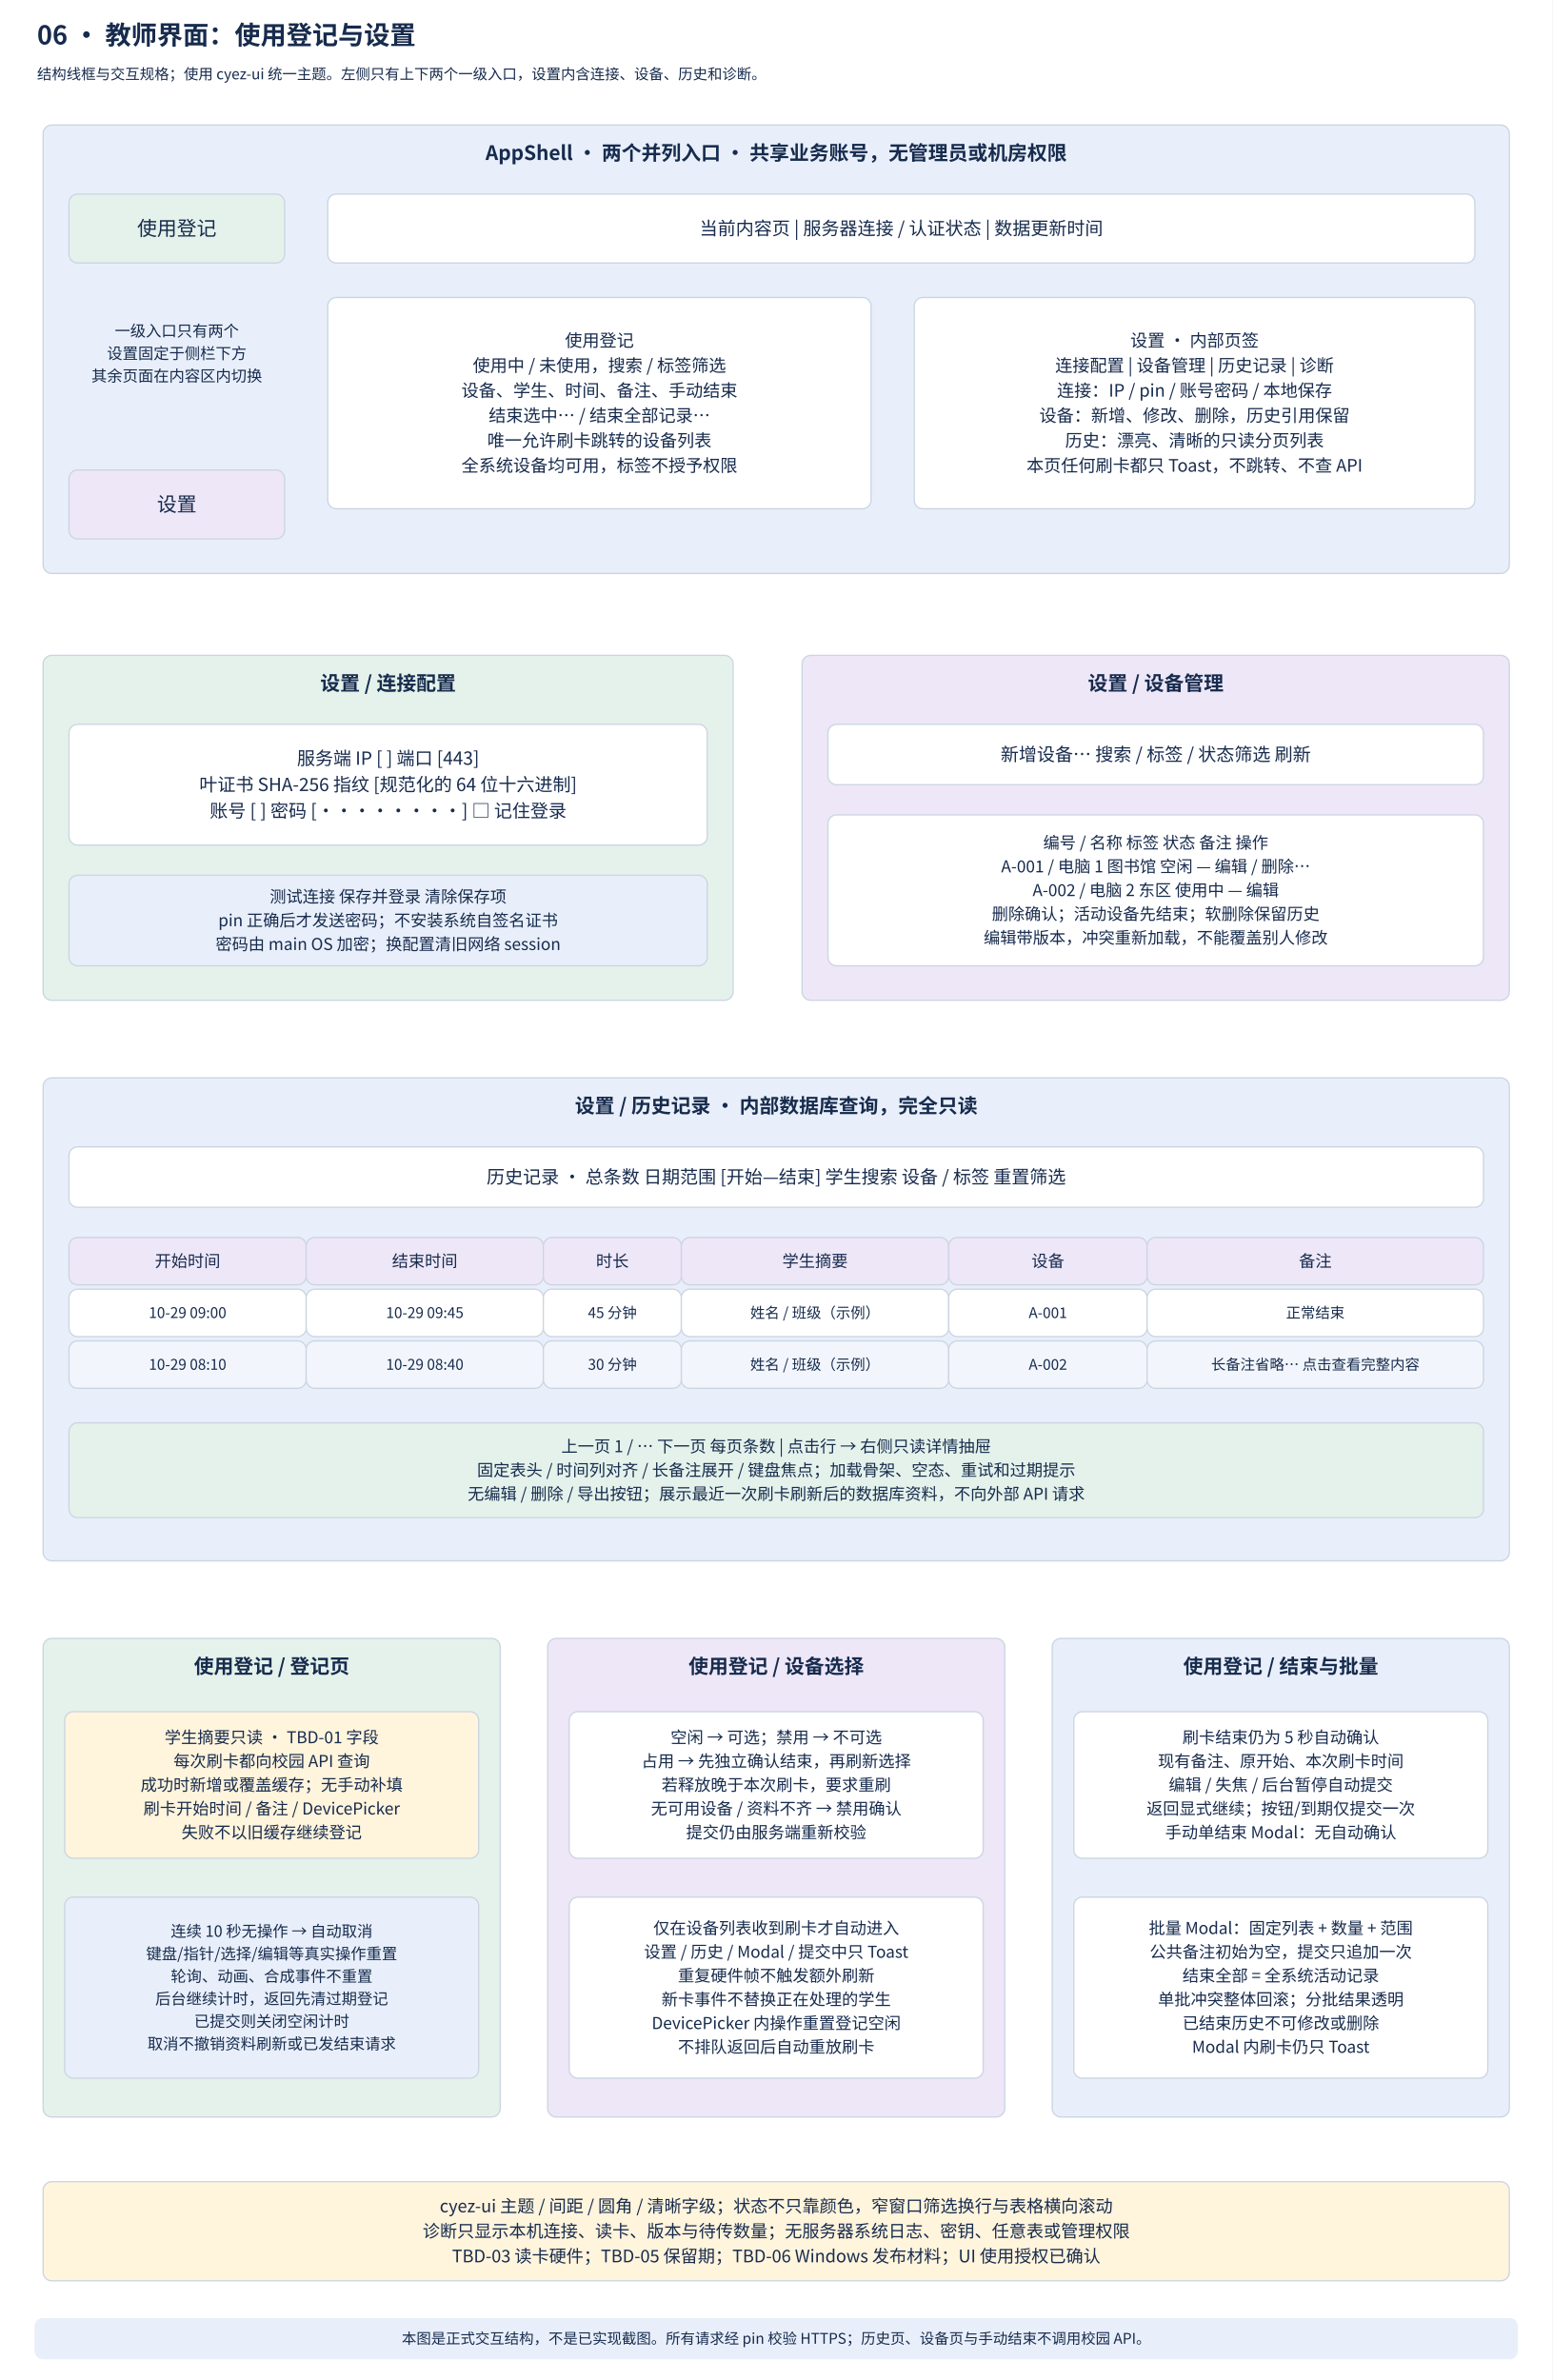
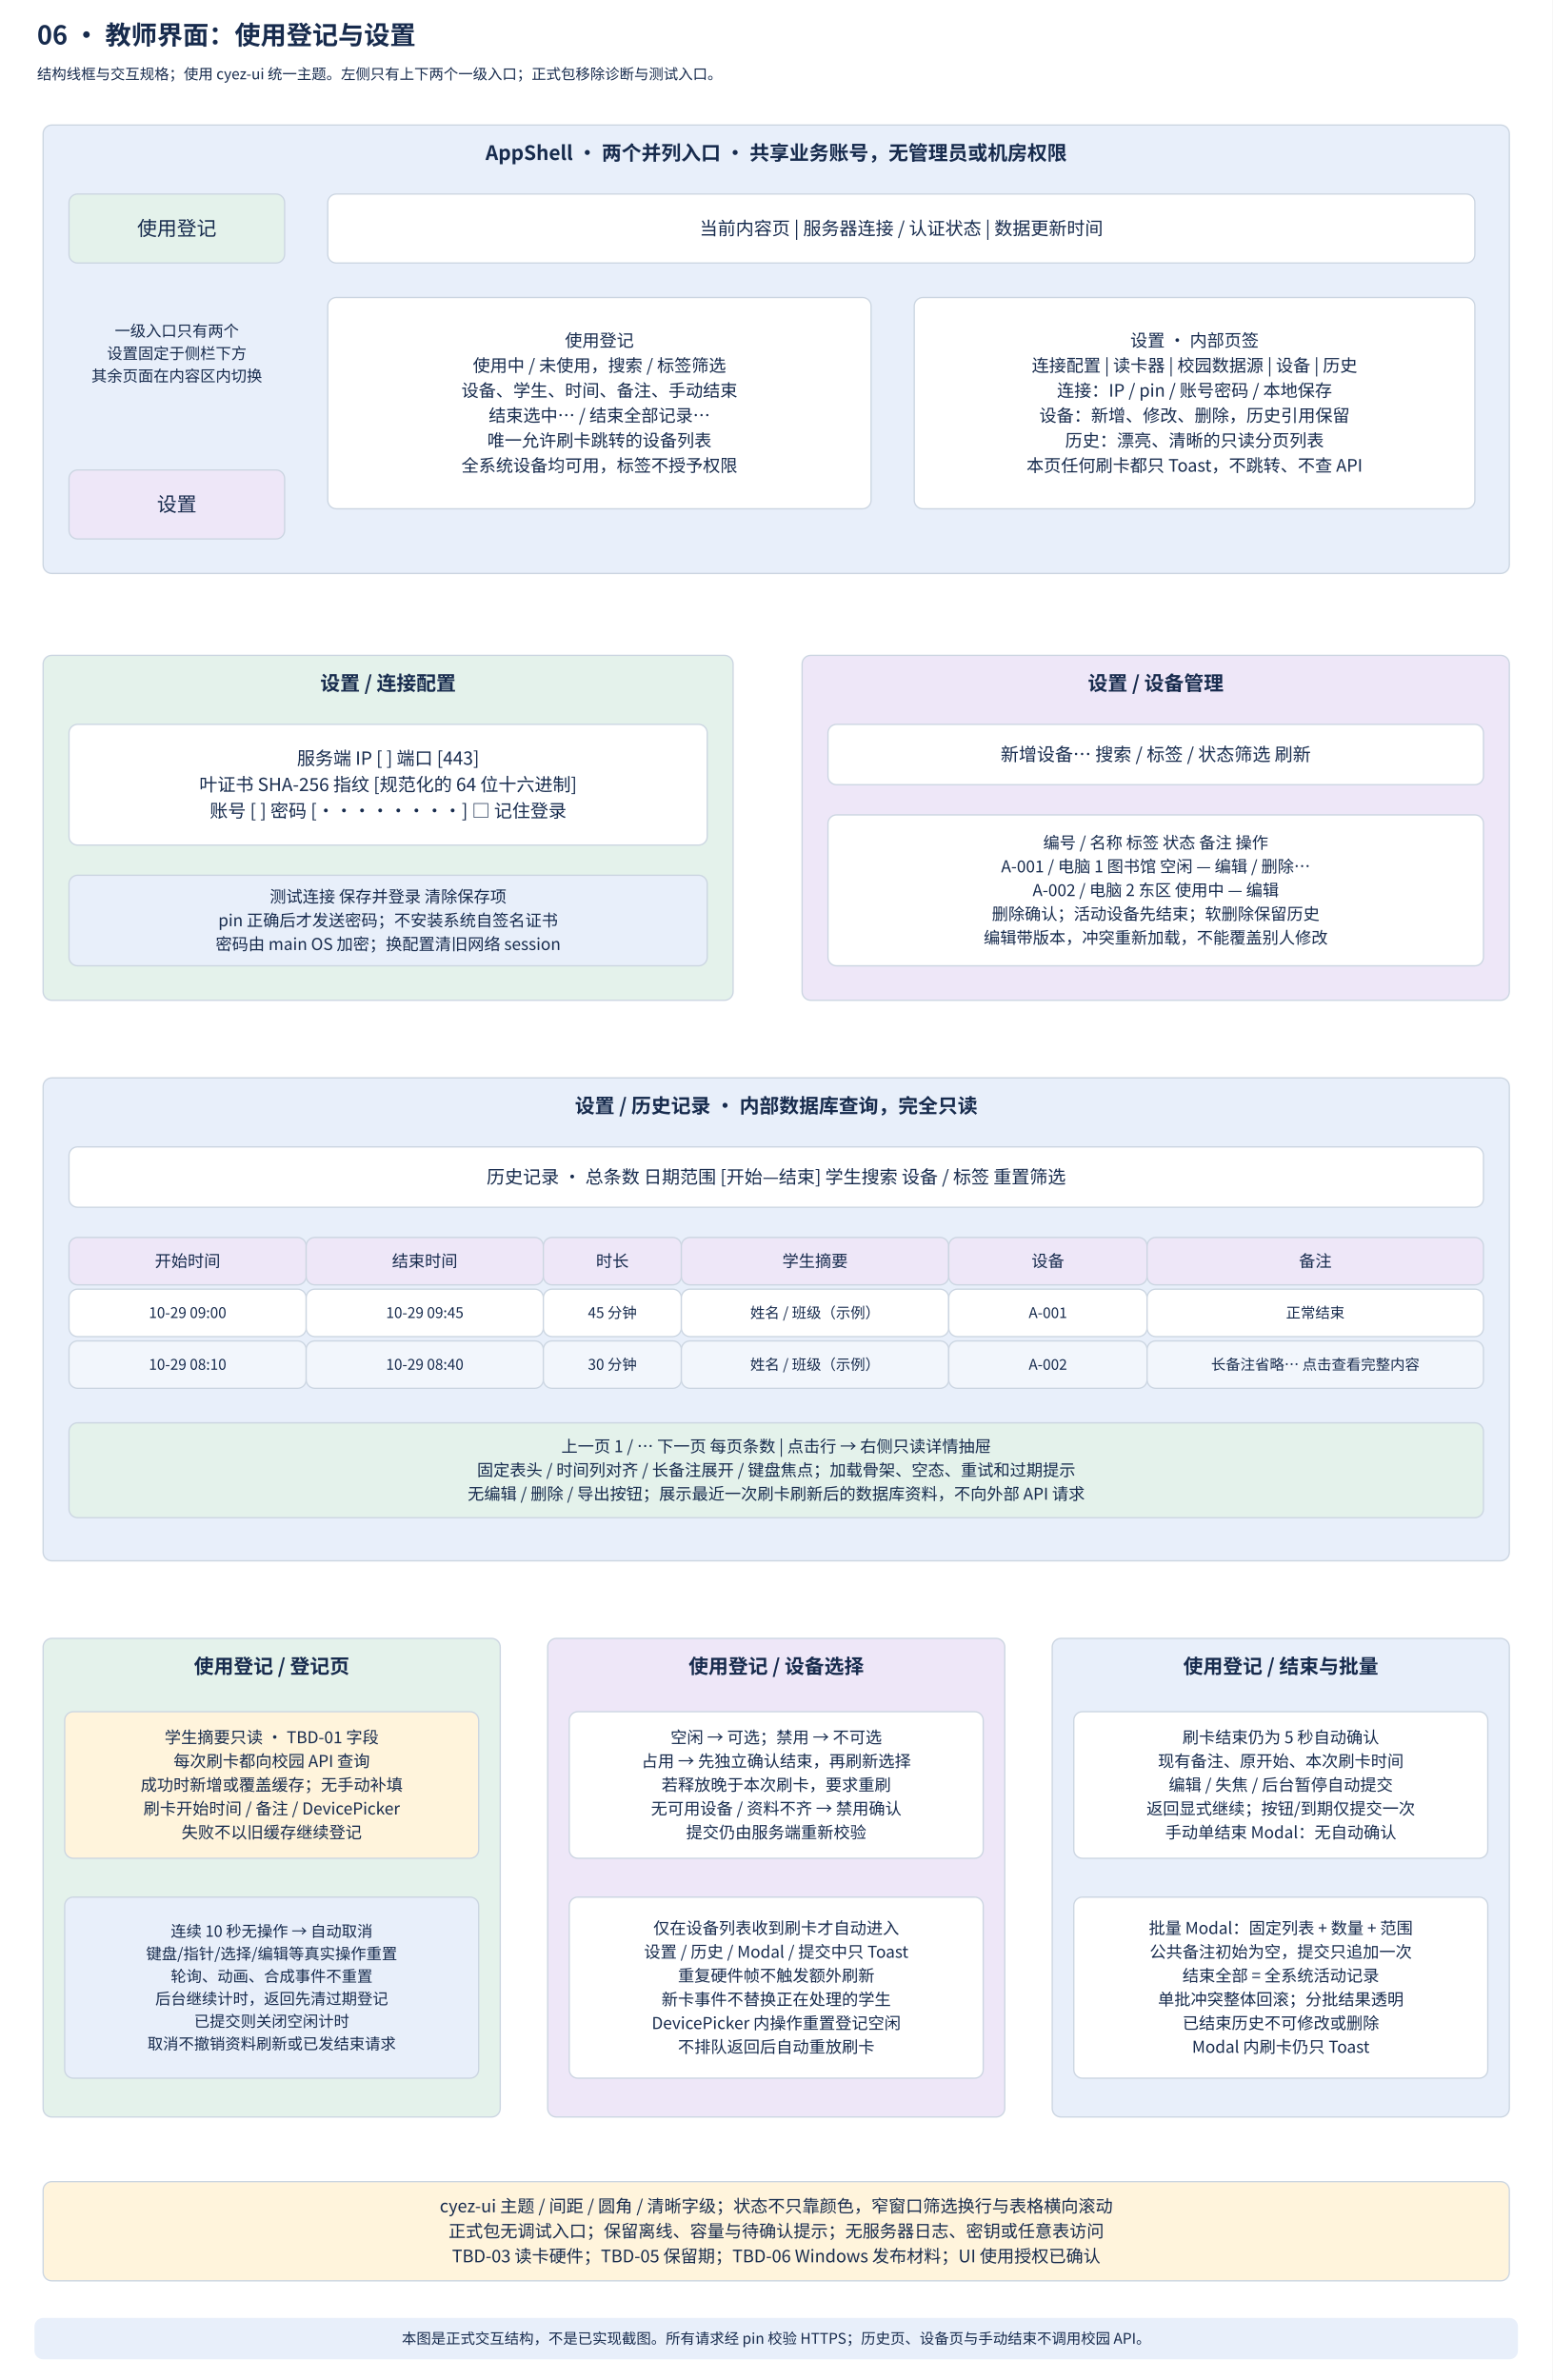
<svg xmlns="http://www.w3.org/2000/svg" width="1800" height="2760" viewBox="0 0 1800 2760" role="img" aria-labelledby="title desc">
  <defs>
    <marker id="arrow" viewBox="0 0 10 10" refX="9" refY="5" markerWidth="8" markerHeight="8" orient="auto-start-reverse">
      <path d="M 0 0 L 10 5 L 0 10 z" fill="#475569" />
    </marker>
  </defs>
  <rect width="1800" height="2760" fill="#ffffff" />
  <rect x="50" y="145" width="1700" height="520" rx="10" fill="#e8effa" stroke="#cbd5e1" stroke-width="1.5" />
  <text x="900.0" y="411.3" text-anchor="middle" font-family="Microsoft YaHei, Noto Sans CJK SC, sans-serif" font-size="18" font-weight="400" fill="#172b4d" />
  <rect x="50" y="760" width="800" height="400" rx="10" fill="#e4f2eb" stroke="#cbd5e1" stroke-width="1.5" />
  <text x="450.0" y="966.3" text-anchor="middle" font-family="Microsoft YaHei, Noto Sans CJK SC, sans-serif" font-size="18" font-weight="400" fill="#172b4d" />
  <rect x="930" y="760" width="820" height="400" rx="10" fill="#eee7f8" stroke="#cbd5e1" stroke-width="1.5" />
  <text x="1340.0" y="966.3" text-anchor="middle" font-family="Microsoft YaHei, Noto Sans CJK SC, sans-serif" font-size="18" font-weight="400" fill="#172b4d" />
  <rect x="50" y="1250" width="1700" height="560" rx="10" fill="#e8effa" stroke="#cbd5e1" stroke-width="1.5" />
  <text x="900.0" y="1536.3" text-anchor="middle" font-family="Microsoft YaHei, Noto Sans CJK SC, sans-serif" font-size="18" font-weight="400" fill="#172b4d" />
  <rect x="50" y="1900" width="530" height="555" rx="10" fill="#e4f2eb" stroke="#cbd5e1" stroke-width="1.5" />
  <text x="315.0" y="2183.8" text-anchor="middle" font-family="Microsoft YaHei, Noto Sans CJK SC, sans-serif" font-size="18" font-weight="400" fill="#172b4d" />
  <rect x="635" y="1900" width="530" height="555" rx="10" fill="#eee7f8" stroke="#cbd5e1" stroke-width="1.5" />
  <text x="900.0" y="2183.8" text-anchor="middle" font-family="Microsoft YaHei, Noto Sans CJK SC, sans-serif" font-size="18" font-weight="400" fill="#172b4d" />
  <rect x="1220" y="1900" width="530" height="555" rx="10" fill="#e8effa" stroke="#cbd5e1" stroke-width="1.5" />
  <text x="1485.0" y="2183.8" text-anchor="middle" font-family="Microsoft YaHei, Noto Sans CJK SC, sans-serif" font-size="18" font-weight="400" fill="#172b4d" />
  <text x="43" y="51.5" text-anchor="start" font-family="Microsoft YaHei, Noto Sans CJK SC, sans-serif" font-size="30" font-weight="600" fill="#172b4d">06 · 教师界面：使用登记与设置</text>
-   <text x="43" y="91.95" text-anchor="start" font-family="Microsoft YaHei, Noto Sans CJK SC, sans-serif" font-size="17" font-weight="400" fill="#172b4d">结构线框与交互规格；使用 cyez-ui 统一主题。左侧只有上下两个一级入口，设置内含连接、设备、历史和诊断。</text>
+   <text x="43" y="91.95" text-anchor="start" font-family="Microsoft YaHei, Noto Sans CJK SC, sans-serif" font-size="17" font-weight="400" fill="#172b4d">结构线框与交互规格；使用 cyez-ui 统一主题。左侧只有上下两个一级入口；正式包移除诊断与测试入口。</text>
  <text x="900.0" y="185.55" text-anchor="middle" font-family="Microsoft YaHei, Noto Sans CJK SC, sans-serif" font-size="23" font-weight="600" fill="#172b4d">AppShell · 两个并列入口 · 共享业务账号，无管理员或机房权限</text>
  <rect x="80" y="225" width="250" height="80" rx="10" fill="#e4f2eb" stroke="#cbd5e1" stroke-width="1.5" />
  <text x="205.0" y="273.05" text-anchor="middle" font-family="Microsoft YaHei, Noto Sans CJK SC, sans-serif" font-size="23" font-weight="400" fill="#172b4d">使用登记</text>
  <rect x="80" y="545" width="250" height="80" rx="10" fill="#eee7f8" stroke="#cbd5e1" stroke-width="1.5" />
  <text x="205.0" y="593.05" text-anchor="middle" font-family="Microsoft YaHei, Noto Sans CJK SC, sans-serif" font-size="23" font-weight="400" fill="#172b4d">设置</text>
  <text x="205.0" y="390.2" text-anchor="middle" font-family="Microsoft YaHei, Noto Sans CJK SC, sans-serif" font-size="18" font-weight="400" fill="#172b4d">一级入口只有两个</text>
  <text x="205.0" y="416.3" text-anchor="middle" font-family="Microsoft YaHei, Noto Sans CJK SC, sans-serif" font-size="18" font-weight="400" fill="#172b4d">设置固定于侧栏下方</text>
  <text x="205.0" y="442.4" text-anchor="middle" font-family="Microsoft YaHei, Noto Sans CJK SC, sans-serif" font-size="18" font-weight="400" fill="#172b4d">其余页面在内容区内切换</text>
  <rect x="380" y="225" width="1330" height="80" rx="10" fill="#ffffff" stroke="#cbd5e1" stroke-width="1.5" />
  <text x="1045.0" y="272.35" text-anchor="middle" font-family="Microsoft YaHei, Noto Sans CJK SC, sans-serif" font-size="21" font-weight="400" fill="#172b4d">当前内容页    |    服务器连接 / 认证状态    |    数据更新时间</text>
  <rect x="380" y="345" width="630" height="245" rx="10" fill="#ffffff" stroke="#cbd5e1" stroke-width="1.5" />
  <text x="695.0" y="402.0" text-anchor="middle" font-family="Microsoft YaHei, Noto Sans CJK SC, sans-serif" font-size="20" font-weight="400" fill="#172b4d">使用登记</text>
  <text x="695.0" y="431.0" text-anchor="middle" font-family="Microsoft YaHei, Noto Sans CJK SC, sans-serif" font-size="20" font-weight="400" fill="#172b4d">使用中 / 未使用，搜索 / 标签筛选</text>
  <text x="695.0" y="460.0" text-anchor="middle" font-family="Microsoft YaHei, Noto Sans CJK SC, sans-serif" font-size="20" font-weight="400" fill="#172b4d">设备、学生、时间、备注、手动结束</text>
  <text x="695.0" y="489.0" text-anchor="middle" font-family="Microsoft YaHei, Noto Sans CJK SC, sans-serif" font-size="20" font-weight="400" fill="#172b4d">结束选中… / 结束全部记录…</text>
  <text x="695.0" y="518.0" text-anchor="middle" font-family="Microsoft YaHei, Noto Sans CJK SC, sans-serif" font-size="20" font-weight="400" fill="#172b4d">唯一允许刷卡跳转的设备列表</text>
  <text x="695.0" y="547.0" text-anchor="middle" font-family="Microsoft YaHei, Noto Sans CJK SC, sans-serif" font-size="20" font-weight="400" fill="#172b4d">全系统设备均可用，标签不授予权限</text>
  <rect x="1060" y="345" width="650" height="245" rx="10" fill="#ffffff" stroke="#cbd5e1" stroke-width="1.5" />
  <text x="1385.0" y="402.0" text-anchor="middle" font-family="Microsoft YaHei, Noto Sans CJK SC, sans-serif" font-size="20" font-weight="400" fill="#172b4d">设置 · 内部页签</text>
-   <text x="1385.0" y="431.0" text-anchor="middle" font-family="Microsoft YaHei, Noto Sans CJK SC, sans-serif" font-size="20" font-weight="400" fill="#172b4d">连接配置   |   设备管理   |   历史记录   |   诊断</text>
+   <text x="1385.0" y="431.0" text-anchor="middle" font-family="Microsoft YaHei, Noto Sans CJK SC, sans-serif" font-size="20" font-weight="400" fill="#172b4d">连接配置 | 读卡器 | 校园数据源 | 设备 | 历史</text>
  <text x="1385.0" y="460.0" text-anchor="middle" font-family="Microsoft YaHei, Noto Sans CJK SC, sans-serif" font-size="20" font-weight="400" fill="#172b4d">连接：IP / pin / 账号密码 / 本地保存</text>
  <text x="1385.0" y="489.0" text-anchor="middle" font-family="Microsoft YaHei, Noto Sans CJK SC, sans-serif" font-size="20" font-weight="400" fill="#172b4d">设备：新增、修改、删除，历史引用保留</text>
  <text x="1385.0" y="518.0" text-anchor="middle" font-family="Microsoft YaHei, Noto Sans CJK SC, sans-serif" font-size="20" font-weight="400" fill="#172b4d">历史：漂亮、清晰的只读分页列表</text>
  <text x="1385.0" y="547.0" text-anchor="middle" font-family="Microsoft YaHei, Noto Sans CJK SC, sans-serif" font-size="20" font-weight="400" fill="#172b4d">本页任何刷卡都只 Toast，不跳转、不查 API</text>
  <text x="450.0" y="800.55" text-anchor="middle" font-family="Microsoft YaHei, Noto Sans CJK SC, sans-serif" font-size="23" font-weight="600" fill="#172b4d">设置 / 连接配置</text>
  <rect x="80" y="840" width="740" height="140" rx="10" fill="#ffffff" stroke="#cbd5e1" stroke-width="1.5" />
  <text x="450.0" y="886.9" text-anchor="middle" font-family="Microsoft YaHei, Noto Sans CJK SC, sans-serif" font-size="21" font-weight="400" fill="#172b4d">服务端 IP   [                 ]    端口 [443]</text>
  <text x="450.0" y="917.35" text-anchor="middle" font-family="Microsoft YaHei, Noto Sans CJK SC, sans-serif" font-size="21" font-weight="400" fill="#172b4d">叶证书 SHA-256 指纹   [规范化的 64 位十六进制]</text>
  <text x="450.0" y="947.8" text-anchor="middle" font-family="Microsoft YaHei, Noto Sans CJK SC, sans-serif" font-size="21" font-weight="400" fill="#172b4d">账号 [          ]   密码 [••••••••]   □ 记住登录</text>
  <rect x="80" y="1015" width="740" height="105" rx="10" fill="#e8effa" stroke="#cbd5e1" stroke-width="1.5" />
  <text x="450.0" y="1046.6" text-anchor="middle" font-family="Microsoft YaHei, Noto Sans CJK SC, sans-serif" font-size="19" font-weight="400" fill="#172b4d">测试连接    保存并登录    清除保存项</text>
  <text x="450.0" y="1074.15" text-anchor="middle" font-family="Microsoft YaHei, Noto Sans CJK SC, sans-serif" font-size="19" font-weight="400" fill="#172b4d">pin 正确后才发送密码；不安装系统自签名证书</text>
  <text x="450.0" y="1101.7" text-anchor="middle" font-family="Microsoft YaHei, Noto Sans CJK SC, sans-serif" font-size="19" font-weight="400" fill="#172b4d">密码由 main OS 加密；换配置清旧网络 session</text>
  <text x="1340.0" y="800.55" text-anchor="middle" font-family="Microsoft YaHei, Noto Sans CJK SC, sans-serif" font-size="23" font-weight="600" fill="#172b4d">设置 / 设备管理</text>
  <rect x="960" y="840" width="760" height="70" rx="10" fill="#ffffff" stroke="#cbd5e1" stroke-width="1.5" />
  <text x="1340.0" y="882.35" text-anchor="middle" font-family="Microsoft YaHei, Noto Sans CJK SC, sans-serif" font-size="21" font-weight="400" fill="#172b4d">新增设备…    搜索 / 标签 / 状态筛选    刷新</text>
  <rect x="960" y="945" width="760" height="175" rx="10" fill="#ffffff" stroke="#cbd5e1" stroke-width="1.5" />
  <text x="1340.0" y="984.05" text-anchor="middle" font-family="Microsoft YaHei, Noto Sans CJK SC, sans-serif" font-size="19" font-weight="400" fill="#172b4d">编号 / 名称      标签      状态      备注      操作</text>
  <text x="1340.0" y="1011.6" text-anchor="middle" font-family="Microsoft YaHei, Noto Sans CJK SC, sans-serif" font-size="19" font-weight="400" fill="#172b4d">A-001 / 电脑 1   图书馆    空闲      —        编辑 / 删除…</text>
  <text x="1340.0" y="1039.15" text-anchor="middle" font-family="Microsoft YaHei, Noto Sans CJK SC, sans-serif" font-size="19" font-weight="400" fill="#172b4d">A-002 / 电脑 2   东区      使用中    —        编辑</text>
  <text x="1340.0" y="1066.7" text-anchor="middle" font-family="Microsoft YaHei, Noto Sans CJK SC, sans-serif" font-size="19" font-weight="400" fill="#172b4d">删除确认；活动设备先结束；软删除保留历史</text>
  <text x="1340.0" y="1094.25" text-anchor="middle" font-family="Microsoft YaHei, Noto Sans CJK SC, sans-serif" font-size="19" font-weight="400" fill="#172b4d">编辑带版本，冲突重新加载，不能覆盖别人修改</text>
  <text x="900.0" y="1290.55" text-anchor="middle" font-family="Microsoft YaHei, Noto Sans CJK SC, sans-serif" font-size="23" font-weight="600" fill="#172b4d">设置 / 历史记录 · 内部数据库查询，完全只读</text>
  <rect x="80" y="1330" width="1640" height="70" rx="10" fill="#ffffff" stroke="#cbd5e1" stroke-width="1.5" />
  <text x="900.0" y="1372.35" text-anchor="middle" font-family="Microsoft YaHei, Noto Sans CJK SC, sans-serif" font-size="21" font-weight="400" fill="#172b4d">历史记录 · 总条数    日期范围 [开始—结束]    学生搜索    设备 / 标签    重置筛选</text>
  <rect x="80" y="1435" width="275" height="55" rx="10" fill="#eee7f8" stroke="#cbd5e1" stroke-width="1.5" />
  <text x="217.5" y="1469.15" text-anchor="middle" font-family="Microsoft YaHei, Noto Sans CJK SC, sans-serif" font-size="19" font-weight="400" fill="#172b4d">开始时间</text>
  <rect x="80" y="1495" width="275" height="55" rx="10" fill="#ffffff" stroke="#cbd5e1" stroke-width="1.5" />
  <text x="217.5" y="1528.45" text-anchor="middle" font-family="Microsoft YaHei, Noto Sans CJK SC, sans-serif" font-size="17" font-weight="400" fill="#172b4d">10-29 09:00</text>
  <rect x="80" y="1555" width="275" height="55" rx="10" fill="#f2f6fc" stroke="#cbd5e1" stroke-width="1.5" />
  <text x="217.5" y="1588.45" text-anchor="middle" font-family="Microsoft YaHei, Noto Sans CJK SC, sans-serif" font-size="17" font-weight="400" fill="#172b4d">10-29 08:10</text>
  <rect x="355" y="1435" width="275" height="55" rx="10" fill="#eee7f8" stroke="#cbd5e1" stroke-width="1.5" />
  <text x="492.5" y="1469.15" text-anchor="middle" font-family="Microsoft YaHei, Noto Sans CJK SC, sans-serif" font-size="19" font-weight="400" fill="#172b4d">结束时间</text>
  <rect x="355" y="1495" width="275" height="55" rx="10" fill="#ffffff" stroke="#cbd5e1" stroke-width="1.5" />
  <text x="492.5" y="1528.45" text-anchor="middle" font-family="Microsoft YaHei, Noto Sans CJK SC, sans-serif" font-size="17" font-weight="400" fill="#172b4d">10-29 09:45</text>
  <rect x="355" y="1555" width="275" height="55" rx="10" fill="#f2f6fc" stroke="#cbd5e1" stroke-width="1.5" />
  <text x="492.5" y="1588.45" text-anchor="middle" font-family="Microsoft YaHei, Noto Sans CJK SC, sans-serif" font-size="17" font-weight="400" fill="#172b4d">10-29 08:40</text>
  <rect x="630" y="1435" width="160" height="55" rx="10" fill="#eee7f8" stroke="#cbd5e1" stroke-width="1.5" />
  <text x="710.0" y="1469.15" text-anchor="middle" font-family="Microsoft YaHei, Noto Sans CJK SC, sans-serif" font-size="19" font-weight="400" fill="#172b4d">时长</text>
  <rect x="630" y="1495" width="160" height="55" rx="10" fill="#ffffff" stroke="#cbd5e1" stroke-width="1.5" />
  <text x="710.0" y="1528.45" text-anchor="middle" font-family="Microsoft YaHei, Noto Sans CJK SC, sans-serif" font-size="17" font-weight="400" fill="#172b4d">45 分钟</text>
  <rect x="630" y="1555" width="160" height="55" rx="10" fill="#f2f6fc" stroke="#cbd5e1" stroke-width="1.5" />
  <text x="710.0" y="1588.45" text-anchor="middle" font-family="Microsoft YaHei, Noto Sans CJK SC, sans-serif" font-size="17" font-weight="400" fill="#172b4d">30 分钟</text>
  <rect x="790" y="1435" width="310" height="55" rx="10" fill="#eee7f8" stroke="#cbd5e1" stroke-width="1.5" />
  <text x="945.0" y="1469.15" text-anchor="middle" font-family="Microsoft YaHei, Noto Sans CJK SC, sans-serif" font-size="19" font-weight="400" fill="#172b4d">学生摘要</text>
  <rect x="790" y="1495" width="310" height="55" rx="10" fill="#ffffff" stroke="#cbd5e1" stroke-width="1.5" />
  <text x="945.0" y="1528.45" text-anchor="middle" font-family="Microsoft YaHei, Noto Sans CJK SC, sans-serif" font-size="17" font-weight="400" fill="#172b4d">姓名 / 班级（示例）</text>
  <rect x="790" y="1555" width="310" height="55" rx="10" fill="#f2f6fc" stroke="#cbd5e1" stroke-width="1.5" />
  <text x="945.0" y="1588.45" text-anchor="middle" font-family="Microsoft YaHei, Noto Sans CJK SC, sans-serif" font-size="17" font-weight="400" fill="#172b4d">姓名 / 班级（示例）</text>
  <rect x="1100" y="1435" width="230" height="55" rx="10" fill="#eee7f8" stroke="#cbd5e1" stroke-width="1.5" />
  <text x="1215.0" y="1469.15" text-anchor="middle" font-family="Microsoft YaHei, Noto Sans CJK SC, sans-serif" font-size="19" font-weight="400" fill="#172b4d">设备</text>
  <rect x="1100" y="1495" width="230" height="55" rx="10" fill="#ffffff" stroke="#cbd5e1" stroke-width="1.5" />
  <text x="1215.0" y="1528.45" text-anchor="middle" font-family="Microsoft YaHei, Noto Sans CJK SC, sans-serif" font-size="17" font-weight="400" fill="#172b4d">A-001</text>
  <rect x="1100" y="1555" width="230" height="55" rx="10" fill="#f2f6fc" stroke="#cbd5e1" stroke-width="1.5" />
  <text x="1215.0" y="1588.45" text-anchor="middle" font-family="Microsoft YaHei, Noto Sans CJK SC, sans-serif" font-size="17" font-weight="400" fill="#172b4d">A-002</text>
  <rect x="1330" y="1435" width="390" height="55" rx="10" fill="#eee7f8" stroke="#cbd5e1" stroke-width="1.5" />
  <text x="1525.0" y="1469.15" text-anchor="middle" font-family="Microsoft YaHei, Noto Sans CJK SC, sans-serif" font-size="19" font-weight="400" fill="#172b4d">备注</text>
  <rect x="1330" y="1495" width="390" height="55" rx="10" fill="#ffffff" stroke="#cbd5e1" stroke-width="1.5" />
  <text x="1525.0" y="1528.45" text-anchor="middle" font-family="Microsoft YaHei, Noto Sans CJK SC, sans-serif" font-size="17" font-weight="400" fill="#172b4d">正常结束</text>
  <rect x="1330" y="1555" width="390" height="55" rx="10" fill="#f2f6fc" stroke="#cbd5e1" stroke-width="1.5" />
  <text x="1525.0" y="1588.45" text-anchor="middle" font-family="Microsoft YaHei, Noto Sans CJK SC, sans-serif" font-size="17" font-weight="400" fill="#172b4d">长备注省略… 点击查看完整内容</text>
  <rect x="80" y="1650" width="1640" height="110" rx="10" fill="#e4f2eb" stroke="#cbd5e1" stroke-width="1.5" />
  <text x="900.0" y="1684.1" text-anchor="middle" font-family="Microsoft YaHei, Noto Sans CJK SC, sans-serif" font-size="19" font-weight="400" fill="#172b4d">上一页   1 / …   下一页   每页条数     |     点击行 → 右侧只读详情抽屉</text>
  <text x="900.0" y="1711.65" text-anchor="middle" font-family="Microsoft YaHei, Noto Sans CJK SC, sans-serif" font-size="19" font-weight="400" fill="#172b4d">固定表头 / 时间列对齐 / 长备注展开 / 键盘焦点；加载骨架、空态、重试和过期提示</text>
  <text x="900.0" y="1739.2" text-anchor="middle" font-family="Microsoft YaHei, Noto Sans CJK SC, sans-serif" font-size="19" font-weight="400" fill="#172b4d">无编辑 / 删除 / 导出按钮；展示最近一次刷卡刷新后的数据库资料，不向外部 API 请求</text>
  <text x="315.0" y="1940.55" text-anchor="middle" font-family="Microsoft YaHei, Noto Sans CJK SC, sans-serif" font-size="23" font-weight="600" fill="#172b4d">使用登记 / 登记页</text>
  <rect x="75" y="1985" width="480" height="170" rx="10" fill="#fff4dc" stroke="#cbd5e1" stroke-width="1.5" />
  <text x="315.0" y="2021.55" text-anchor="middle" font-family="Microsoft YaHei, Noto Sans CJK SC, sans-serif" font-size="19" font-weight="400" fill="#172b4d">学生摘要只读 · TBD-01 字段</text>
  <text x="315.0" y="2049.1" text-anchor="middle" font-family="Microsoft YaHei, Noto Sans CJK SC, sans-serif" font-size="19" font-weight="400" fill="#172b4d">每次刷卡都向校园 API 查询</text>
  <text x="315.0" y="2076.65" text-anchor="middle" font-family="Microsoft YaHei, Noto Sans CJK SC, sans-serif" font-size="19" font-weight="400" fill="#172b4d">成功时新增或覆盖缓存；无手动补填</text>
  <text x="315.0" y="2104.2" text-anchor="middle" font-family="Microsoft YaHei, Noto Sans CJK SC, sans-serif" font-size="19" font-weight="400" fill="#172b4d">刷卡开始时间 / 备注 / DevicePicker</text>
  <text x="315.0" y="2131.75" text-anchor="middle" font-family="Microsoft YaHei, Noto Sans CJK SC, sans-serif" font-size="19" font-weight="400" fill="#172b4d">失败不以旧缓存继续登记</text>
  <rect x="75" y="2200" width="480" height="210" rx="10" fill="#e8effa" stroke="#cbd5e1" stroke-width="1.5" />
  <text x="315.0" y="2246.05" text-anchor="middle" font-family="Microsoft YaHei, Noto Sans CJK SC, sans-serif" font-size="18" font-weight="400" fill="#172b4d">连续 10 秒无操作 → 自动取消</text>
  <text x="315.0" y="2272.15" text-anchor="middle" font-family="Microsoft YaHei, Noto Sans CJK SC, sans-serif" font-size="18" font-weight="400" fill="#172b4d">键盘/指针/选择/编辑等真实操作重置</text>
  <text x="315.0" y="2298.25" text-anchor="middle" font-family="Microsoft YaHei, Noto Sans CJK SC, sans-serif" font-size="18" font-weight="400" fill="#172b4d">轮询、动画、合成事件不重置</text>
  <text x="315.0" y="2324.35" text-anchor="middle" font-family="Microsoft YaHei, Noto Sans CJK SC, sans-serif" font-size="18" font-weight="400" fill="#172b4d">后台继续计时，返回先清过期登记</text>
  <text x="315.0" y="2350.45" text-anchor="middle" font-family="Microsoft YaHei, Noto Sans CJK SC, sans-serif" font-size="18" font-weight="400" fill="#172b4d">已提交则关闭空闲计时</text>
  <text x="315.0" y="2376.55" text-anchor="middle" font-family="Microsoft YaHei, Noto Sans CJK SC, sans-serif" font-size="18" font-weight="400" fill="#172b4d">取消不撤销资料刷新或已发结束请求</text>
  <text x="900.0" y="1940.55" text-anchor="middle" font-family="Microsoft YaHei, Noto Sans CJK SC, sans-serif" font-size="23" font-weight="600" fill="#172b4d">使用登记 / 设备选择</text>
  <rect x="660" y="1985" width="480" height="170" rx="10" fill="#ffffff" stroke="#cbd5e1" stroke-width="1.5" />
  <text x="900.0" y="2021.55" text-anchor="middle" font-family="Microsoft YaHei, Noto Sans CJK SC, sans-serif" font-size="19" font-weight="400" fill="#172b4d">空闲 → 可选；禁用 → 不可选</text>
  <text x="900.0" y="2049.1" text-anchor="middle" font-family="Microsoft YaHei, Noto Sans CJK SC, sans-serif" font-size="19" font-weight="400" fill="#172b4d">占用 → 先独立确认结束，再刷新选择</text>
  <text x="900.0" y="2076.65" text-anchor="middle" font-family="Microsoft YaHei, Noto Sans CJK SC, sans-serif" font-size="19" font-weight="400" fill="#172b4d">若释放晚于本次刷卡，要求重刷</text>
  <text x="900.0" y="2104.2" text-anchor="middle" font-family="Microsoft YaHei, Noto Sans CJK SC, sans-serif" font-size="19" font-weight="400" fill="#172b4d">无可用设备 / 资料不齐 → 禁用确认</text>
  <text x="900.0" y="2131.75" text-anchor="middle" font-family="Microsoft YaHei, Noto Sans CJK SC, sans-serif" font-size="19" font-weight="400" fill="#172b4d">提交仍由服务端重新校验</text>
  <rect x="660" y="2200" width="480" height="210" rx="10" fill="#ffffff" stroke="#cbd5e1" stroke-width="1.5" />
  <text x="900.0" y="2242.775" text-anchor="middle" font-family="Microsoft YaHei, Noto Sans CJK SC, sans-serif" font-size="19" font-weight="400" fill="#172b4d">仅在设备列表收到刷卡才自动进入</text>
  <text x="900.0" y="2270.325" text-anchor="middle" font-family="Microsoft YaHei, Noto Sans CJK SC, sans-serif" font-size="19" font-weight="400" fill="#172b4d">设置 / 历史 / Modal / 提交中只 Toast</text>
  <text x="900.0" y="2297.875" text-anchor="middle" font-family="Microsoft YaHei, Noto Sans CJK SC, sans-serif" font-size="19" font-weight="400" fill="#172b4d">重复硬件帧不触发额外刷新</text>
  <text x="900.0" y="2325.425" text-anchor="middle" font-family="Microsoft YaHei, Noto Sans CJK SC, sans-serif" font-size="19" font-weight="400" fill="#172b4d">新卡事件不替换正在处理的学生</text>
  <text x="900.0" y="2352.975" text-anchor="middle" font-family="Microsoft YaHei, Noto Sans CJK SC, sans-serif" font-size="19" font-weight="400" fill="#172b4d">DevicePicker 内操作重置登记空闲</text>
  <text x="900.0" y="2380.525" text-anchor="middle" font-family="Microsoft YaHei, Noto Sans CJK SC, sans-serif" font-size="19" font-weight="400" fill="#172b4d">不排队返回后自动重放刷卡</text>
  <text x="1485.0" y="1940.55" text-anchor="middle" font-family="Microsoft YaHei, Noto Sans CJK SC, sans-serif" font-size="23" font-weight="600" fill="#172b4d">使用登记 / 结束与批量</text>
  <rect x="1245" y="1985" width="480" height="170" rx="10" fill="#ffffff" stroke="#cbd5e1" stroke-width="1.5" />
  <text x="1485.0" y="2021.55" text-anchor="middle" font-family="Microsoft YaHei, Noto Sans CJK SC, sans-serif" font-size="19" font-weight="400" fill="#172b4d">刷卡结束仍为 5 秒自动确认</text>
  <text x="1485.0" y="2049.1" text-anchor="middle" font-family="Microsoft YaHei, Noto Sans CJK SC, sans-serif" font-size="19" font-weight="400" fill="#172b4d">现有备注、原开始、本次刷卡时间</text>
  <text x="1485.0" y="2076.65" text-anchor="middle" font-family="Microsoft YaHei, Noto Sans CJK SC, sans-serif" font-size="19" font-weight="400" fill="#172b4d">编辑 / 失焦 / 后台暂停自动提交</text>
  <text x="1485.0" y="2104.2" text-anchor="middle" font-family="Microsoft YaHei, Noto Sans CJK SC, sans-serif" font-size="19" font-weight="400" fill="#172b4d">返回显式继续；按钮/到期仅提交一次</text>
  <text x="1485.0" y="2131.75" text-anchor="middle" font-family="Microsoft YaHei, Noto Sans CJK SC, sans-serif" font-size="19" font-weight="400" fill="#172b4d">手动单结束 Modal：无自动确认</text>
  <rect x="1245" y="2200" width="480" height="210" rx="10" fill="#ffffff" stroke="#cbd5e1" stroke-width="1.5" />
  <text x="1485.0" y="2242.775" text-anchor="middle" font-family="Microsoft YaHei, Noto Sans CJK SC, sans-serif" font-size="19" font-weight="400" fill="#172b4d">批量 Modal：固定列表 + 数量 + 范围</text>
  <text x="1485.0" y="2270.325" text-anchor="middle" font-family="Microsoft YaHei, Noto Sans CJK SC, sans-serif" font-size="19" font-weight="400" fill="#172b4d">公共备注初始为空，提交只追加一次</text>
  <text x="1485.0" y="2297.875" text-anchor="middle" font-family="Microsoft YaHei, Noto Sans CJK SC, sans-serif" font-size="19" font-weight="400" fill="#172b4d">结束全部 = 全系统活动记录</text>
  <text x="1485.0" y="2325.425" text-anchor="middle" font-family="Microsoft YaHei, Noto Sans CJK SC, sans-serif" font-size="19" font-weight="400" fill="#172b4d">单批冲突整体回滚；分批结果透明</text>
  <text x="1485.0" y="2352.975" text-anchor="middle" font-family="Microsoft YaHei, Noto Sans CJK SC, sans-serif" font-size="19" font-weight="400" fill="#172b4d">已结束历史不可修改或删除</text>
  <text x="1485.0" y="2380.525" text-anchor="middle" font-family="Microsoft YaHei, Noto Sans CJK SC, sans-serif" font-size="19" font-weight="400" fill="#172b4d">Modal 内刷卡仍只 Toast</text>
  <rect x="50" y="2530" width="1700" height="115" rx="10" fill="#fff4dc" stroke="#cbd5e1" stroke-width="1.5" />
  <text x="900.0" y="2565.5" text-anchor="middle" font-family="Microsoft YaHei, Noto Sans CJK SC, sans-serif" font-size="20" font-weight="400" fill="#172b4d">cyez-ui 主题 / 间距 / 圆角 / 清晰字级；状态不只靠颜色，窄窗口筛选换行与表格横向滚动</text>
-   <text x="900.0" y="2594.5" text-anchor="middle" font-family="Microsoft YaHei, Noto Sans CJK SC, sans-serif" font-size="20" font-weight="400" fill="#172b4d">诊断只显示本机连接、读卡、版本与待传数量；无服务器系统日志、密钥、任意表或管理权限</text>
+   <text x="900.0" y="2594.5" text-anchor="middle" font-family="Microsoft YaHei, Noto Sans CJK SC, sans-serif" font-size="20" font-weight="400" fill="#172b4d">正式包无调试入口；保留离线、容量与待确认提示；无服务器日志、密钥或任意表访问</text>
  <text x="900.0" y="2623.5" text-anchor="middle" font-family="Microsoft YaHei, Noto Sans CJK SC, sans-serif" font-size="20" font-weight="400" fill="#172b4d">TBD-03 读卡硬件；TBD-05 保留期；TBD-06 Windows 发布材料；UI 使用授权已确认</text>
  <rect x="40" y="2688" width="1720" height="48" rx="10" fill="#e8effa" stroke="none" stroke-width="1.5" />
  <text x="900.0" y="2717.95" text-anchor="middle" font-family="Microsoft YaHei, Noto Sans CJK SC, sans-serif" font-size="17" font-weight="400" fill="#172b4d">本图是正式交互结构，不是已实现截图。所有请求经 pin 校验 HTTPS；历史页、设备页与手动结束不调用校园 API。</text>
</svg>
